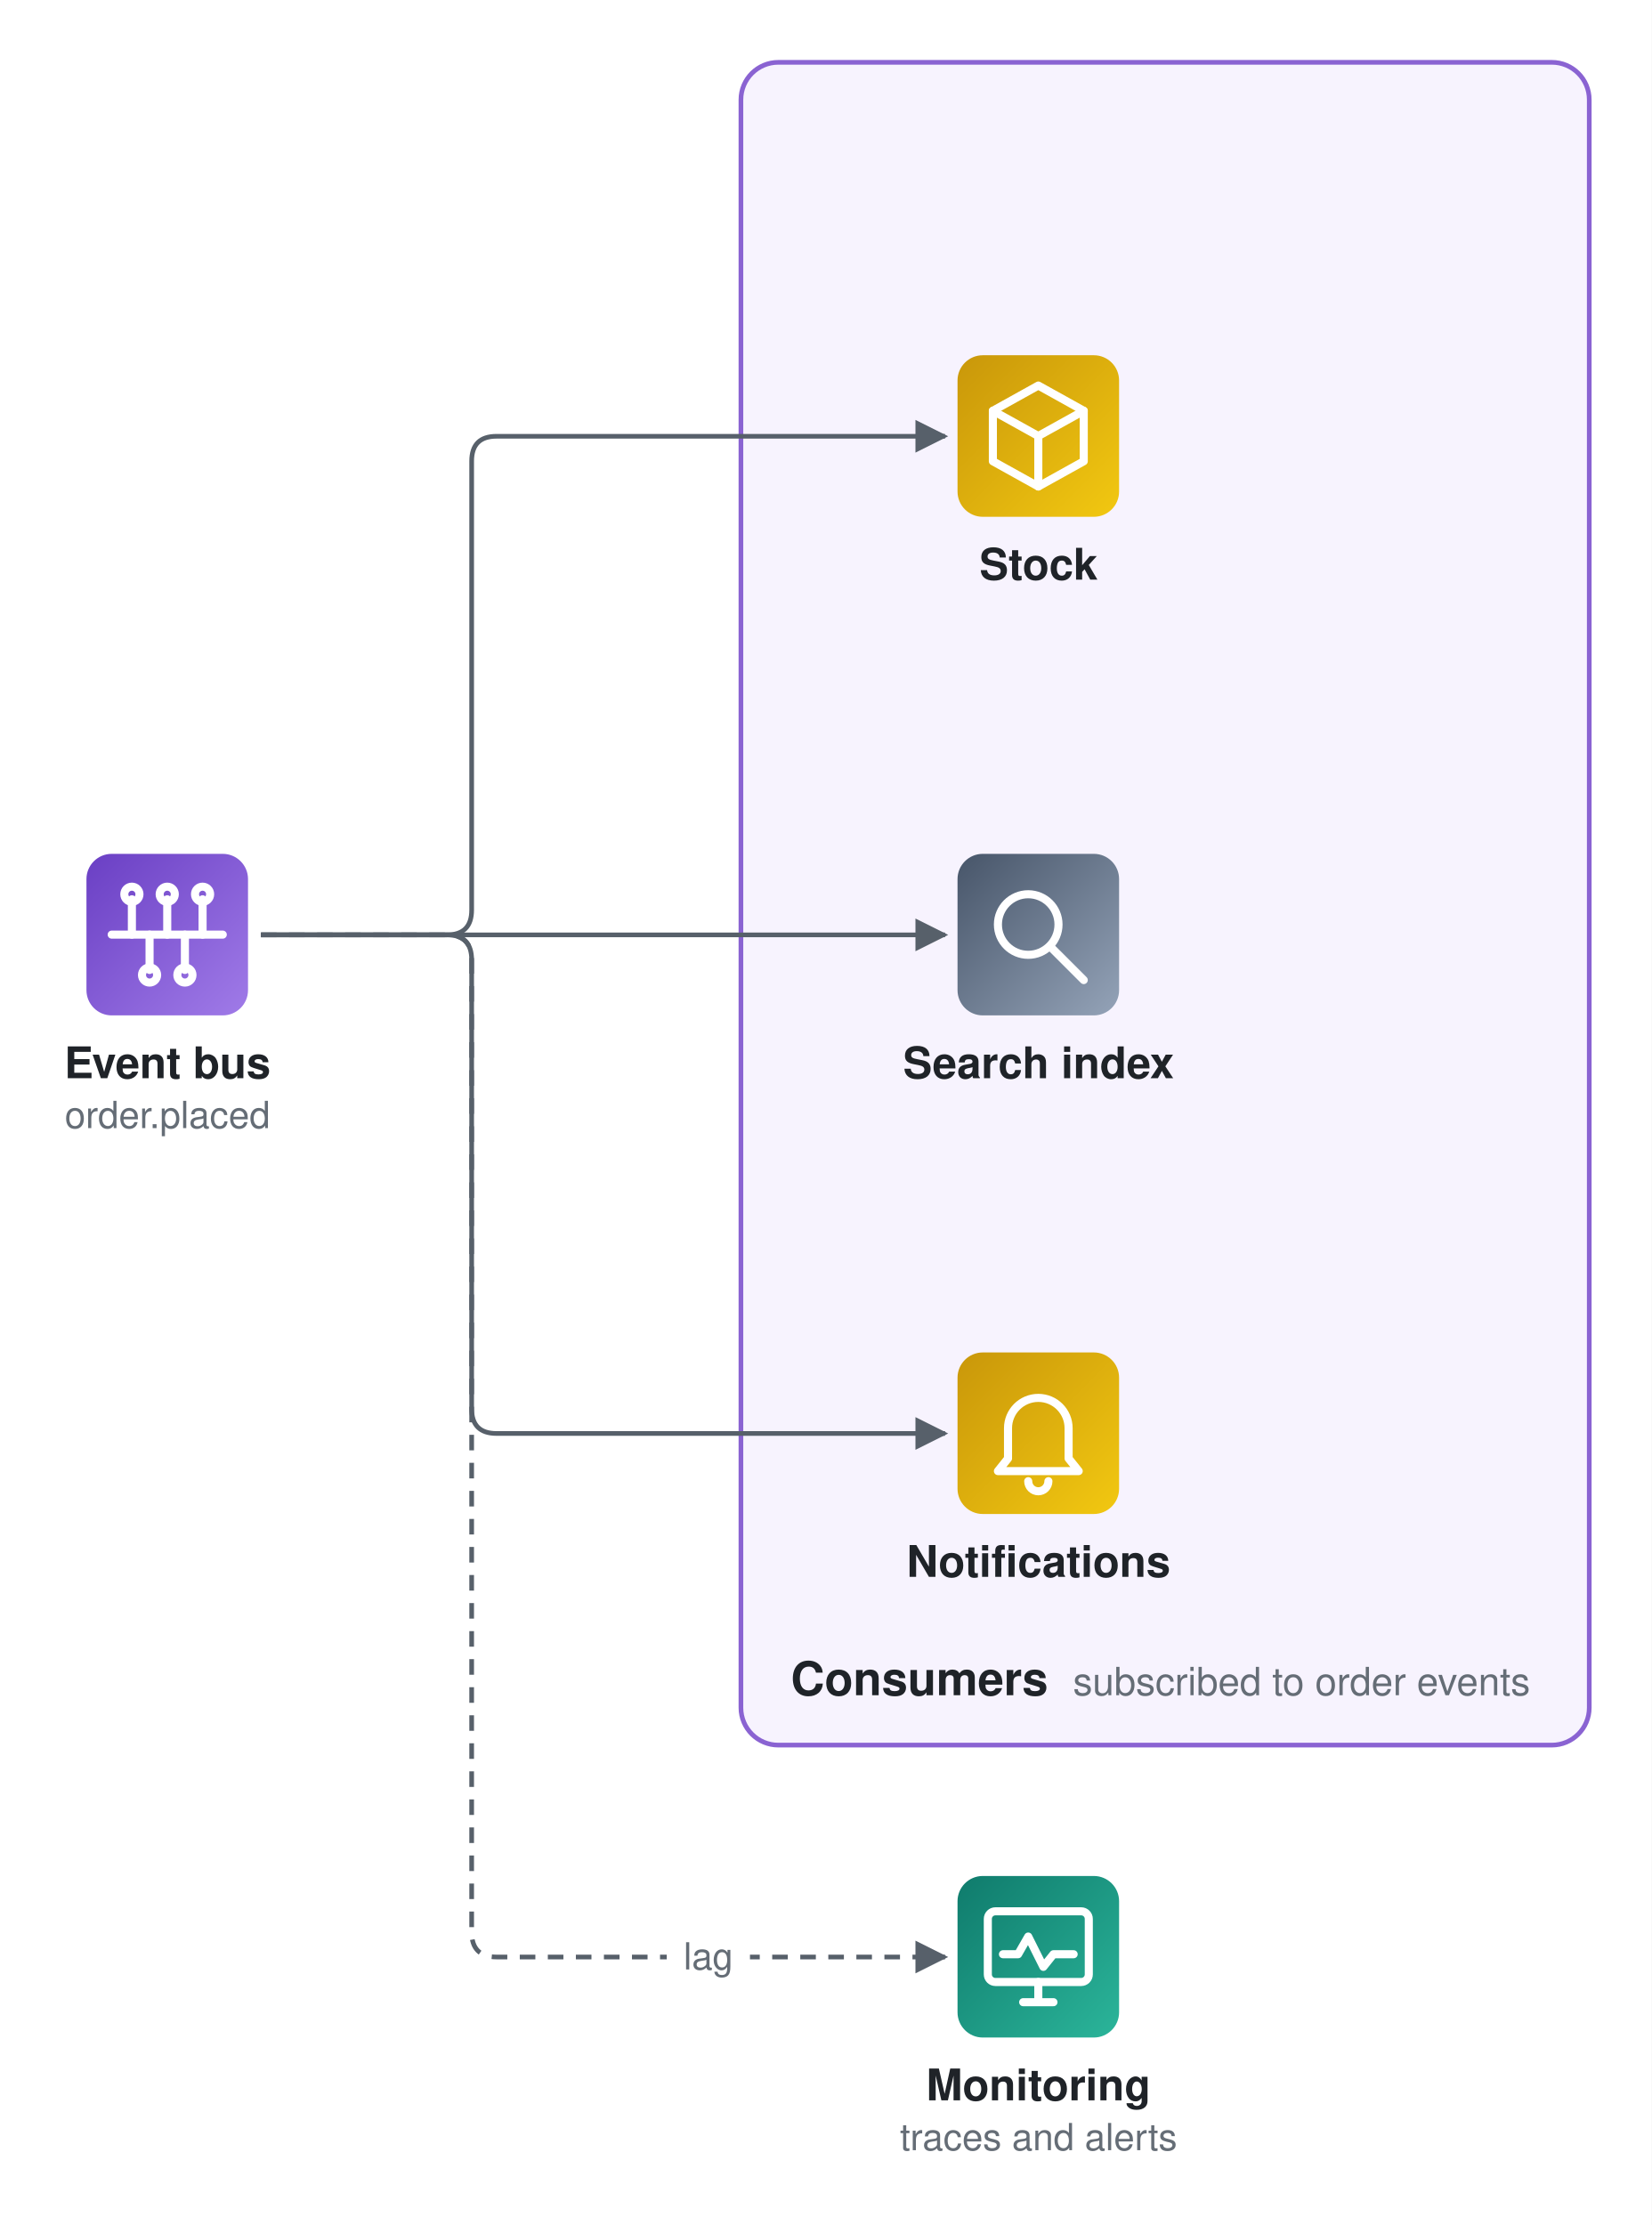
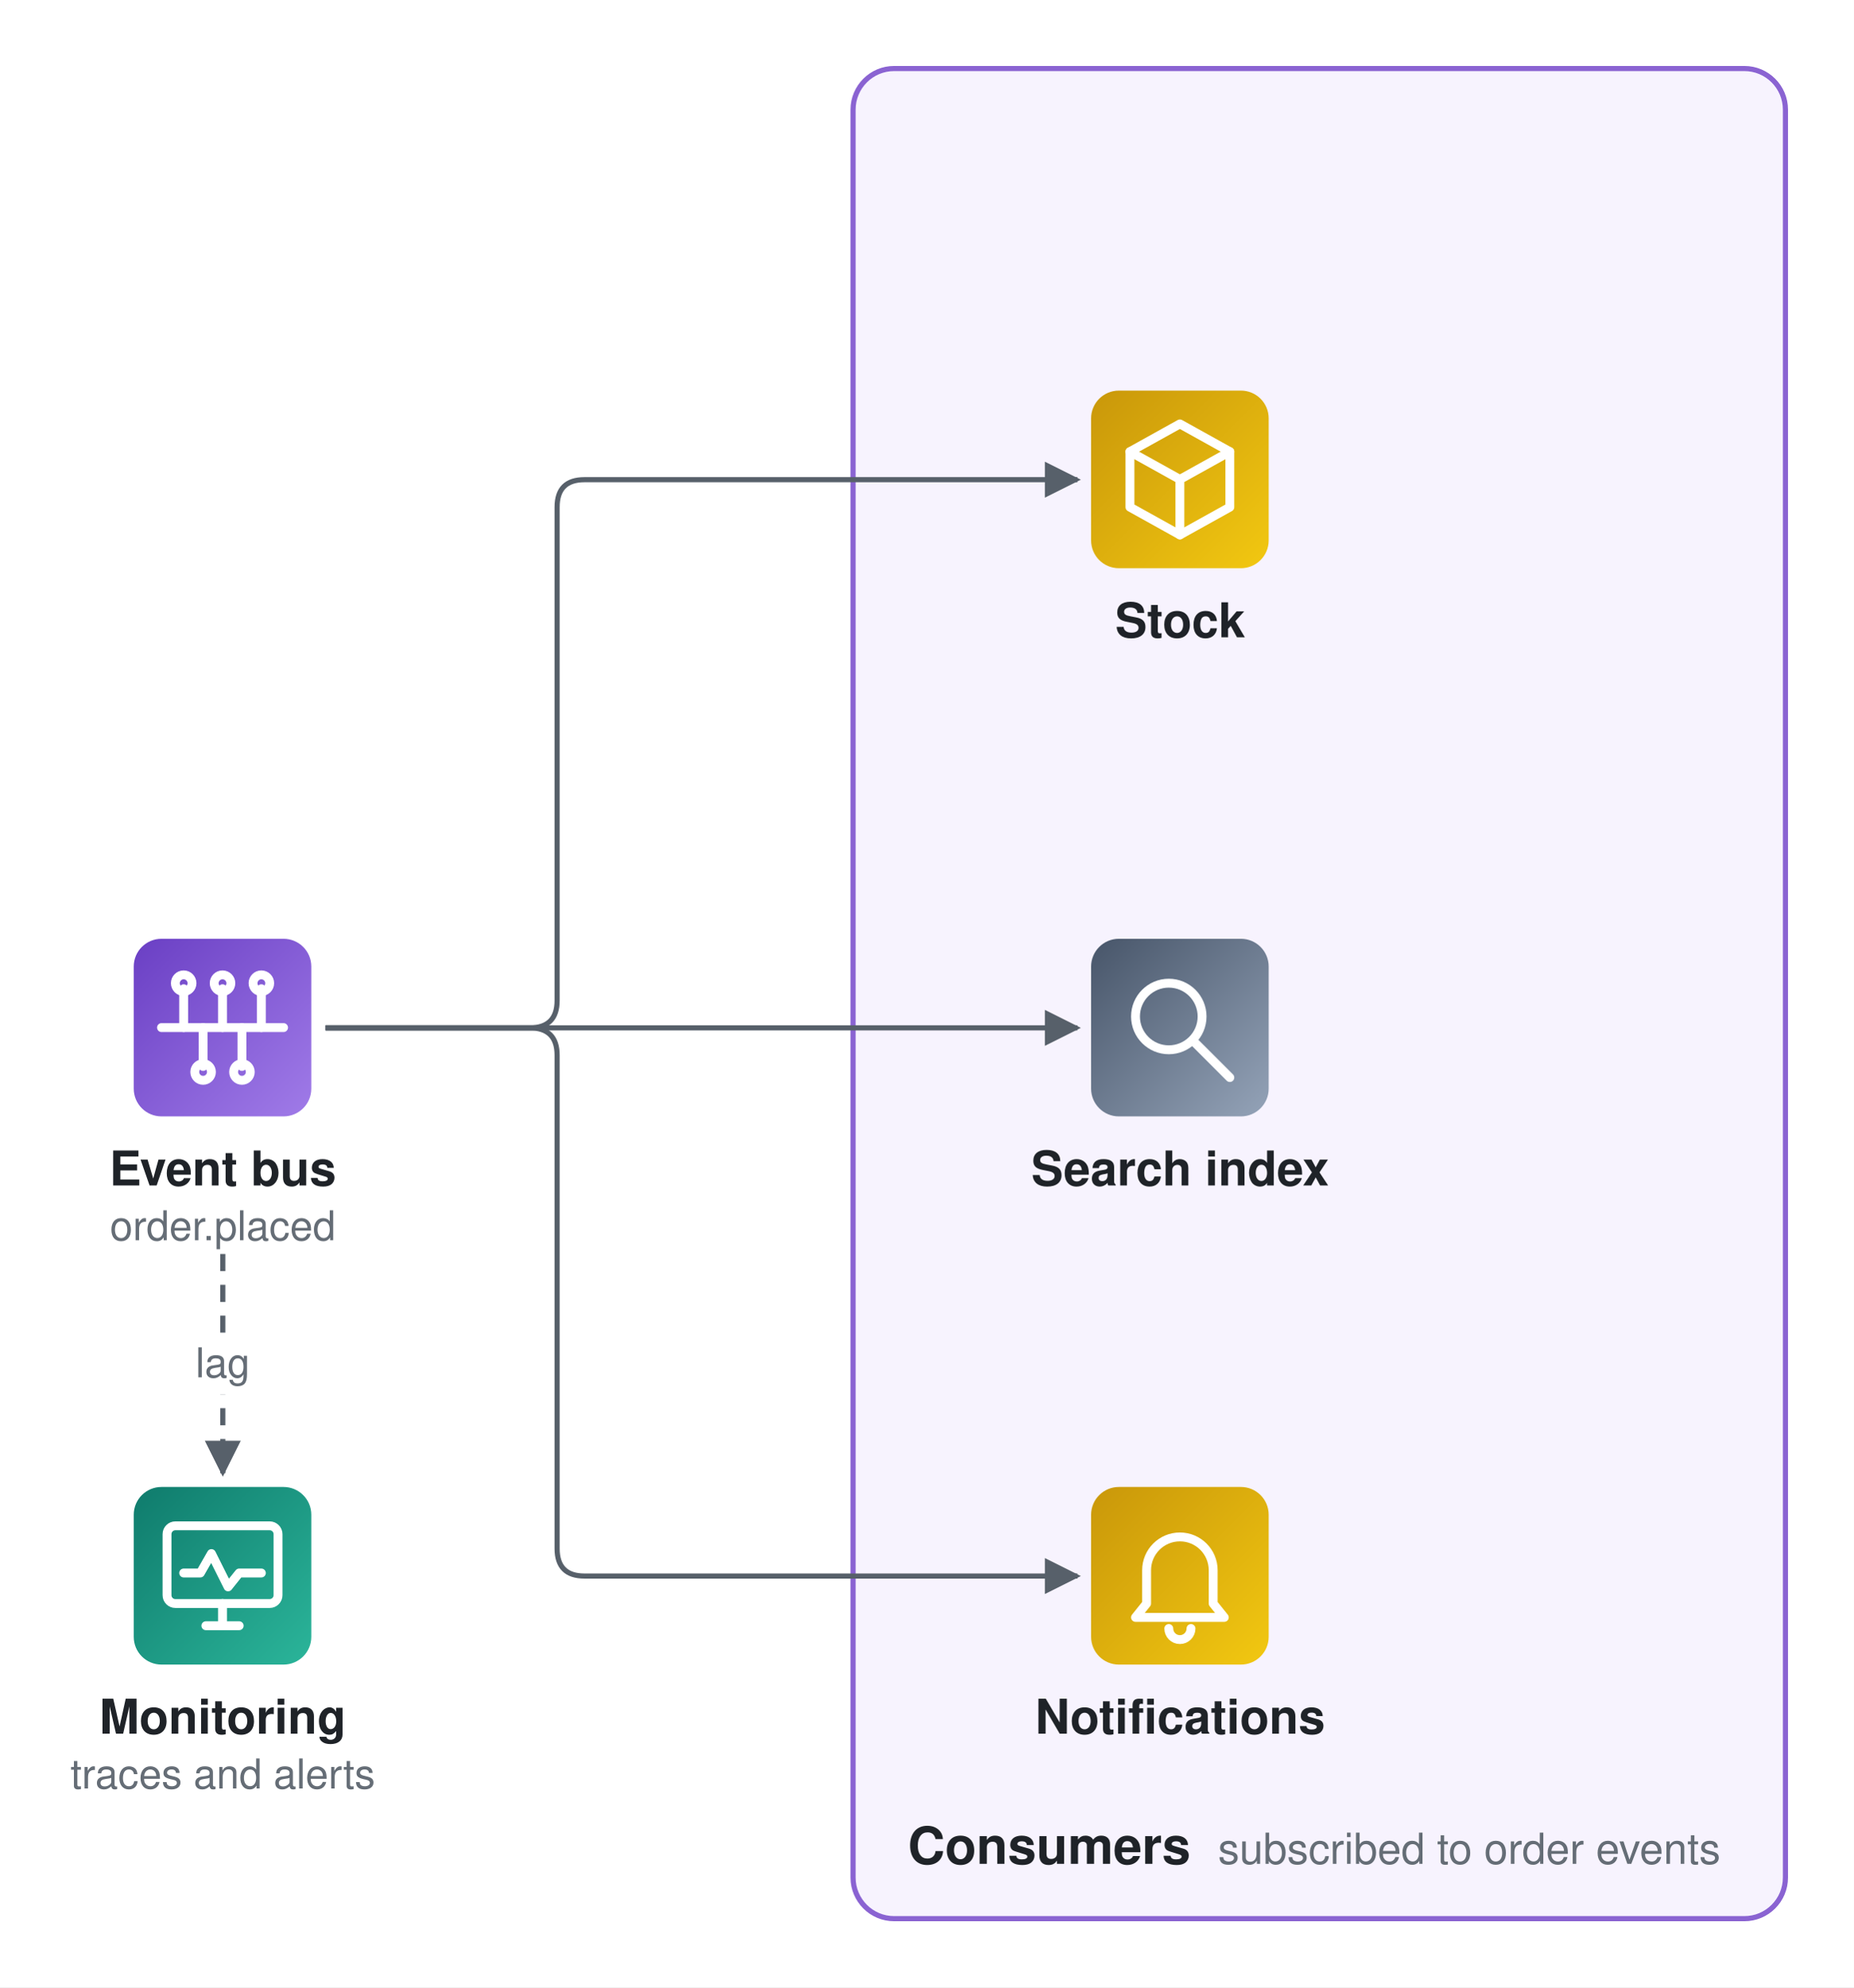
- <svg xmlns="http://www.w3.org/2000/svg" viewBox="-53.74 -140 529.95 714" width="529.95" height="714" font-family="-apple-system, BlinkMacSystemFont, 'Segoe UI', Helvetica, Arial, sans-serif" role="img" aria-label="Phone and web clients call one gateway. The orders service stores each order and publishes an event, and three consumers react to it on their own: stock, search and notifications.">
+ <svg xmlns="http://www.w3.org/2000/svg" viewBox="-65.04 -140 541.24 580" width="541.24" height="580" font-family="-apple-system, BlinkMacSystemFont, 'Segoe UI', Helvetica, Arial, sans-serif" role="img" aria-label="Phone and web clients call one gateway. The orders service stores each order and publishes an event, and three consumers react to it on their own: stock, search and notifications.">
  <defs>
    <linearGradient id="tile-amber" x1="0" y1="0" x2="1" y2="1">
      <stop offset="0" stop-color="#c9970a" />
      <stop offset="1" stop-color="#f2c811" />
    </linearGradient>
    <linearGradient id="tile-slate" x1="0" y1="0" x2="1" y2="1">
      <stop offset="0" stop-color="#475569" />
      <stop offset="1" stop-color="#94a3b8" />
    </linearGradient>
    <linearGradient id="tile-teal" x1="0" y1="0" x2="1" y2="1">
      <stop offset="0" stop-color="#0f7b6c" />
      <stop offset="1" stop-color="#2bb59a" />
    </linearGradient>
    <linearGradient id="tile-violet" x1="0" y1="0" x2="1" y2="1">
      <stop offset="0" stop-color="#6a3fc4" />
      <stop offset="1" stop-color="#a07be8" />
    </linearGradient>
  </defs>
-   <rect x="-53.74" y="-140" width="529.95" height="714" fill="#ffffff" />
+   <rect x="-65.04" y="-140" width="541.24" height="580" fill="#ffffff" />
  <g class="dg-body">
    <g class="grp" data-id="consumers" id="g-consumers">
      <rect x="184" y="-120" width="272.2" height="540" rx="12" stroke-width="1.5" fill="#f7f3fe" stroke="#8a63d2" />
      <text class="gtitle" x="200" y="404" font-size="15" font-weight="600" fill="#1f2328">Consumers<tspan class="gsub" dx="8" font-size="12.5" font-weight="400" fill="#656d76">subscribed to order events</tspan>
      </text>
    </g>
    <g class="edge" id="e-bus-_stock" data-id="bus-&gt;stock" data-from="bus" data-to="stock">
      <path class="base" d="M30 160 L89.6 160 Q97.6 160 97.6 152 L97.6 8 Q97.6 0 105.6 0 L249.5 0" fill="none" stroke-width="1.5" stroke="#57606a" />
      <path class="head" d="M250.5 0L240 5.25L240 -5.25z" fill="#57606a" />
    </g>
    <g class="edge" id="e-bus-_search" data-id="bus-&gt;search" data-from="bus" data-to="search">
      <path class="base" d="M30 160 L249.5 160" fill="none" stroke-width="1.5" stroke="#57606a" />
      <path class="head" d="M250.5 160L240 165.25L240 154.75z" fill="#57606a" />
    </g>
    <g class="edge" id="e-bus-_notify" data-id="bus-&gt;notify" data-from="bus" data-to="notify">
      <path class="base" d="M30 160 L89.6 160 Q97.6 160 97.6 168 L97.6 312 Q97.6 320 105.6 320 L249.5 320" fill="none" stroke-width="1.5" stroke="#57606a" />
      <path class="head" d="M250.5 320L240 325.25L240 314.75z" fill="#57606a" />
    </g>
    <g class="edge" id="e-bus-_monitor" data-id="bus-&gt;monitor" data-from="bus" data-to="monitor">
-       <path class="base" d="M30 160 L89.6 160 Q97.6 160 97.6 168 L97.6 480 Q97.6 488 105.6 488 L249.5 488" fill="none" stroke-width="1.5" stroke-dasharray="5 4" stroke="#57606a" />
-       <path class="head" d="M250.5 488L240 493.25L240 482.75z" fill="#57606a" />
+       <path class="base" d="M0 226 L0 290" fill="none" stroke-width="1.5" stroke-dasharray="5 4" stroke="#57606a" />
+       <path class="head" d="M0 291L-5.25 280.5L5.25 280.5z" fill="#57606a" />
    </g>
    <g class="labels">
      <g class="elab" data-edge="bus-&gt;monitor">
-         <rect x="160.2" y="479" width="26.7" height="18" rx="4" fill="#ffffff" />
-         <text class="elabel" x="173.55" y="492" font-size="12" text-anchor="middle" fill="#656d76">lag</text>
+         <rect x="-13.35" y="249" width="26.7" height="18" rx="4" fill="#ffffff" />
+         <text class="elabel" x="0" y="262" font-size="12" text-anchor="middle" fill="#656d76">lag</text>
      </g>
-     </g>
-     <g class="node" id="n-bus" data-id="bus">
-       <g class="tile" transform="translate(-26 134) scale(0.81)">
-         <rect width="64" height="64" rx="10" fill="url(#tile-violet)" />
-         <g class="glyph" fill="none" stroke="#fff" stroke-width="3.2" stroke-linecap="round" stroke-linejoin="round">
-           <path d="M10 32h44" />
-           <path d="M18 18v14M32 18v14M46 18v14M25 46V32M39 46V32" />
-           <circle cx="18" cy="16" r="3" />
-           <circle cx="32" cy="16" r="3" />
-           <circle cx="46" cy="16" r="3" />
-           <circle cx="25" cy="48" r="3" />
-           <circle cx="39" cy="48" r="3" />
-         </g>
-       </g>
-       <text class="ntitle" x="0" y="206" font-size="14" font-weight="600" text-anchor="middle" fill="#1f2328">Event bus</text>
-       <text class="nsub" x="0" y="222" font-size="12" text-anchor="middle" fill="#656d76">order.placed</text>
    </g>
    <g class="node" id="n-stock" data-id="stock">
      <g class="tile" transform="translate(253.5 -26) scale(0.81)">
        <rect width="64" height="64" rx="10" fill="url(#tile-amber)" />
        <g class="glyph" fill="none" stroke="#fff" stroke-width="3.2" stroke-linecap="round" stroke-linejoin="round">
          <path d="M32 12 50 22v20L32 52 14 42V22z" />
          <path d="M14 22l18 10 18-10M32 32v20" />
        </g>
      </g>
      <text class="ntitle" x="279.5" y="46" font-size="14" font-weight="600" text-anchor="middle" fill="#1f2328">Stock</text>
    </g>
    <g class="node" id="n-search" data-id="search">
      <g class="tile" transform="translate(253.5 134) scale(0.81)">
        <rect width="64" height="64" rx="10" fill="url(#tile-slate)" />
        <g class="glyph" fill="none" stroke="#fff" stroke-width="3.2" stroke-linecap="round" stroke-linejoin="round">
          <circle cx="28" cy="28" r="12" />
          <path d="M37 37l13 13" />
        </g>
      </g>
      <text class="ntitle" x="279.5" y="206" font-size="14" font-weight="600" text-anchor="middle" fill="#1f2328">Search index</text>
    </g>
    <g class="node" id="n-notify" data-id="notify">
      <g class="tile" transform="translate(253.5 294) scale(0.81)">
        <rect width="64" height="64" rx="10" fill="url(#tile-amber)" />
        <g class="glyph" fill="none" stroke="#fff" stroke-width="3.2" stroke-linecap="round" stroke-linejoin="round">
          <path d="M20 42V30a12 12 0 0 1 24 0v12l4 5H16z" />
          <path d="M28 51a4 4 0 0 0 8 0" />
        </g>
      </g>
      <text class="ntitle" x="279.5" y="366" font-size="14" font-weight="600" text-anchor="middle" fill="#1f2328">Notifications</text>
    </g>
+     <g class="node" id="n-bus" data-id="bus">
+       <g class="tile" transform="translate(-26 134) scale(0.81)">
+         <rect width="64" height="64" rx="10" fill="url(#tile-violet)" />
+         <g class="glyph" fill="none" stroke="#fff" stroke-width="3.2" stroke-linecap="round" stroke-linejoin="round">
+           <path d="M10 32h44" />
+           <path d="M18 18v14M32 18v14M46 18v14M25 46V32M39 46V32" />
+           <circle cx="18" cy="16" r="3" />
+           <circle cx="32" cy="16" r="3" />
+           <circle cx="46" cy="16" r="3" />
+           <circle cx="25" cy="48" r="3" />
+           <circle cx="39" cy="48" r="3" />
+         </g>
+       </g>
+       <text class="ntitle" x="0" y="206" font-size="14" font-weight="600" text-anchor="middle" fill="#1f2328">Event bus</text>
+       <text class="nsub" x="0" y="222" font-size="12" text-anchor="middle" fill="#656d76">order.placed</text>
+     </g>
    <g class="node" id="n-monitor" data-id="monitor">
-       <g class="tile" transform="translate(253.5 462) scale(0.81)">
+       <g class="tile" transform="translate(-26 294) scale(0.81)">
        <rect width="64" height="64" rx="10" fill="url(#tile-teal)" />
        <g class="glyph" fill="none" stroke="#fff" stroke-width="3.2" stroke-linecap="round" stroke-linejoin="round">
          <rect x="12" y="14" width="40" height="28" rx="3" />
          <path d="M26 50h12M32 42v8" />
          <path d="M18 31h6l4-7 6 12 4-5h8" />
        </g>
      </g>
-       <text class="ntitle" x="279.5" y="534" font-size="14" font-weight="600" text-anchor="middle" fill="#1f2328">Monitoring</text>
-       <text class="nsub" x="279.5" y="550" font-size="12" text-anchor="middle" fill="#656d76">traces and alerts</text>
+       <text class="ntitle" x="0" y="366" font-size="14" font-weight="600" text-anchor="middle" fill="#1f2328">Monitoring</text>
+       <text class="nsub" x="0" y="382" font-size="12" text-anchor="middle" fill="#656d76">traces and alerts</text>
    </g>
  </g>
</svg>
